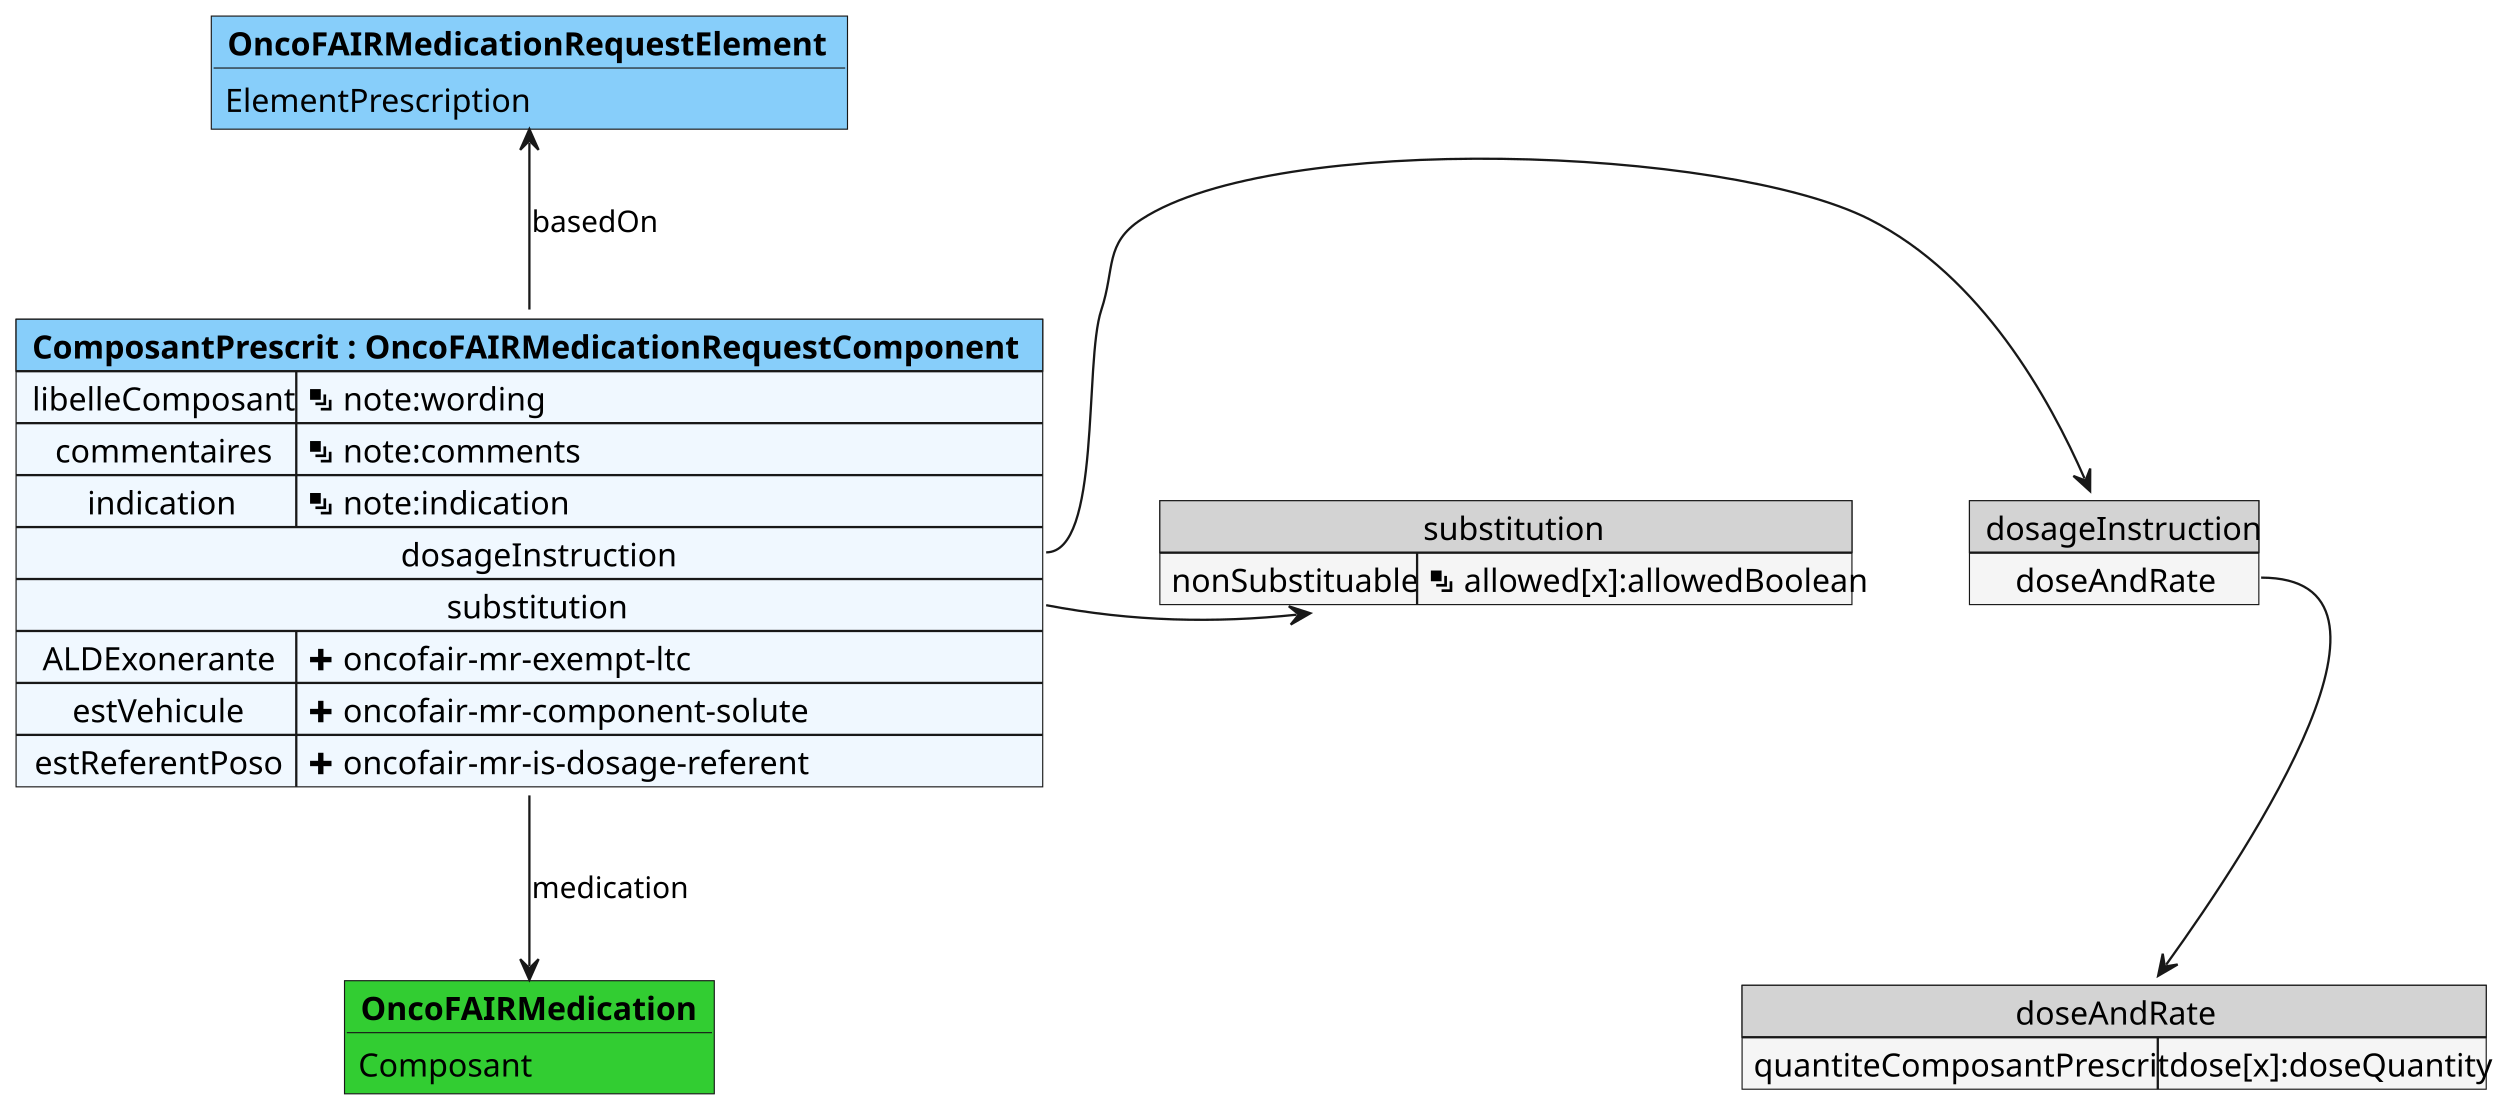
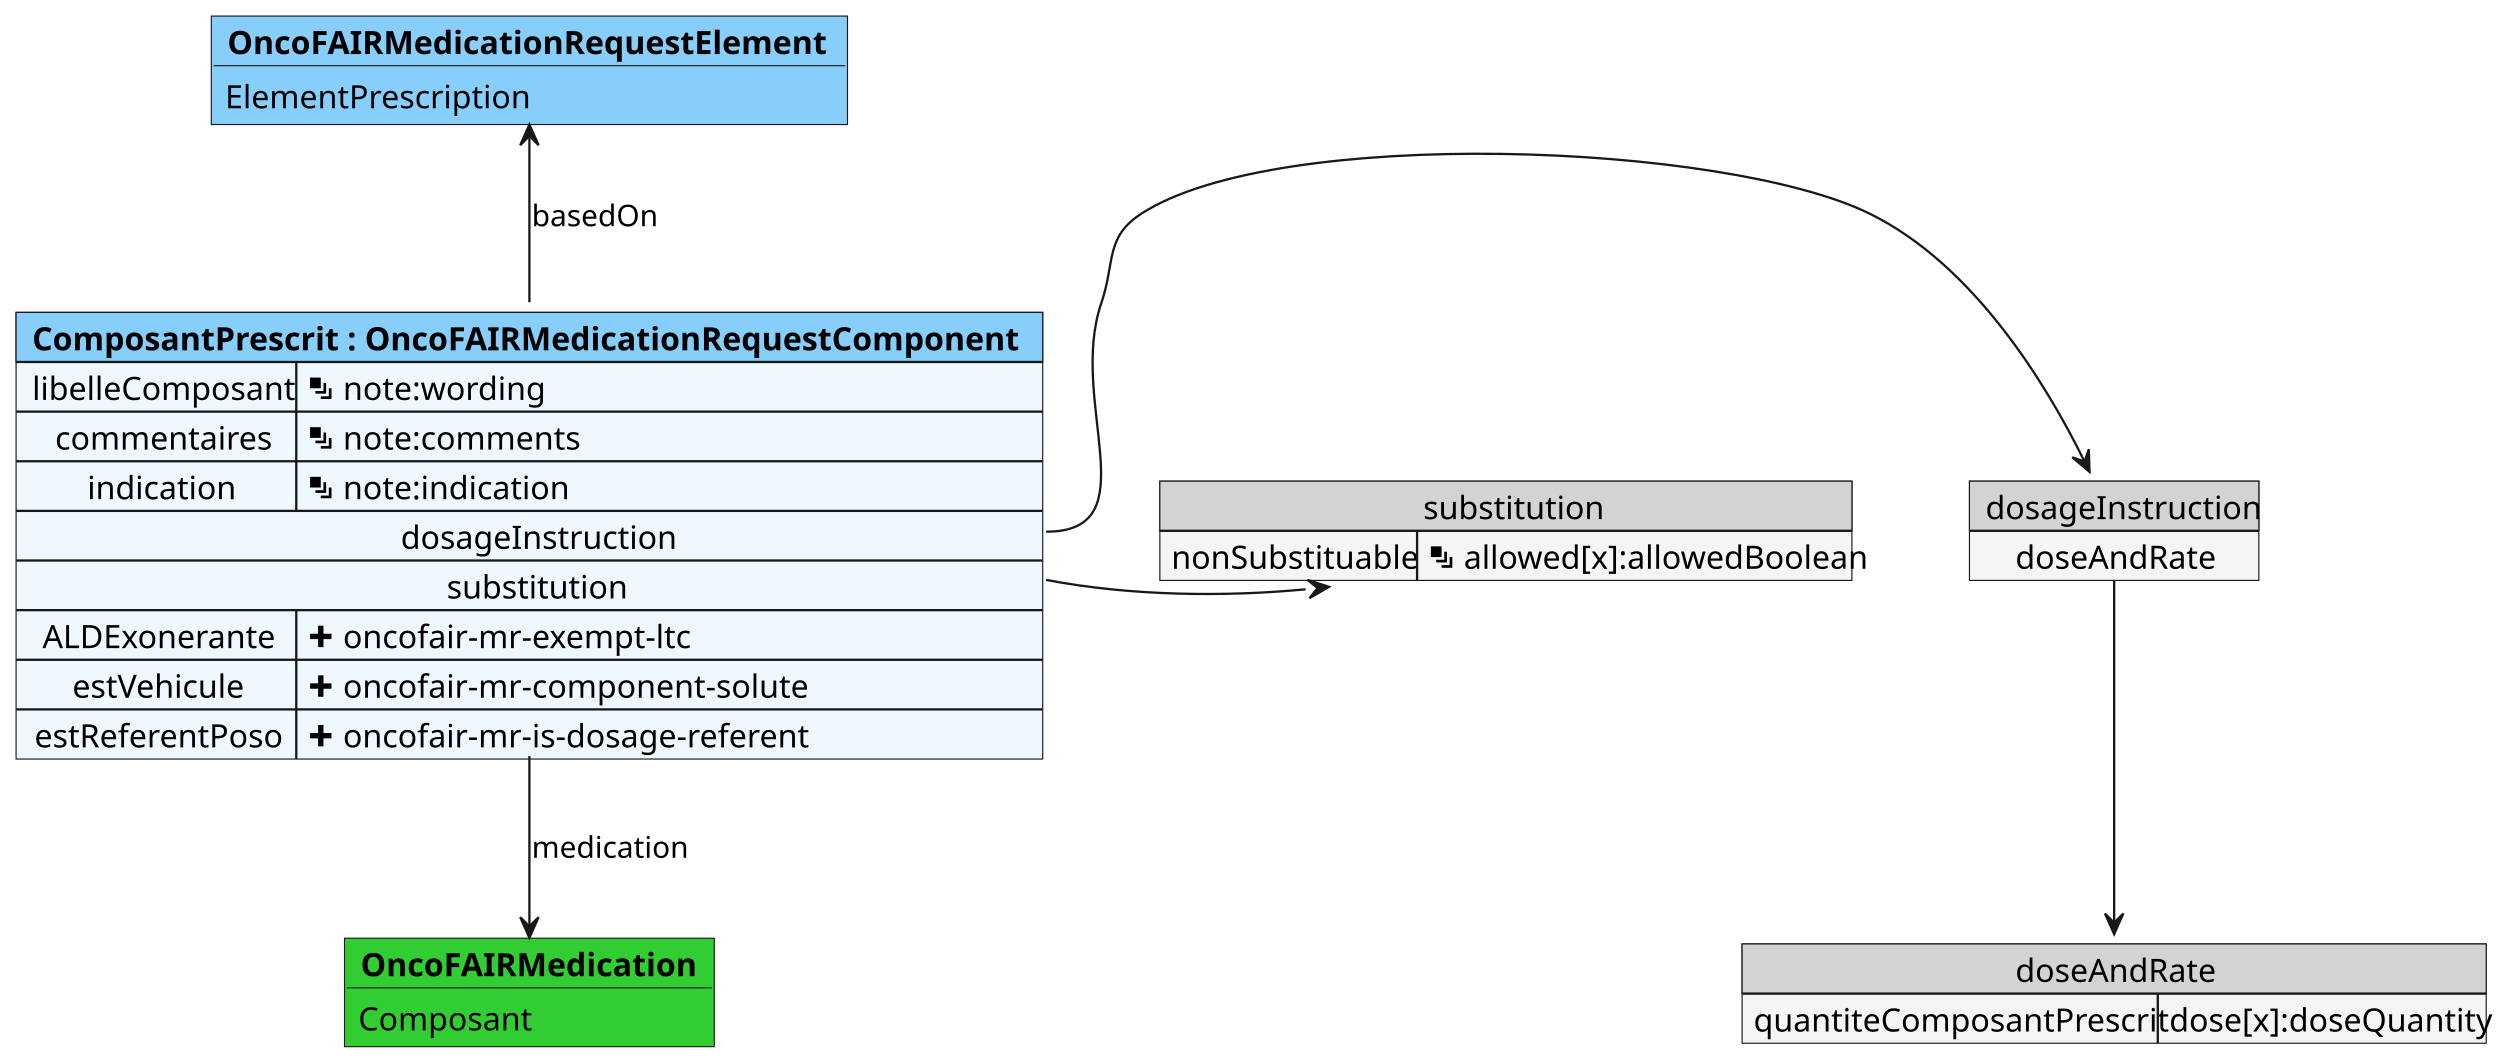
- <svg xmlns="http://www.w3.org/2000/svg" contentStyleType="text/css" height="443.73px" preserveAspectRatio="none" style="width:1000px;height:443px;background:#FFFFFF;" version="1.1" viewBox="0 0 1000 443" width="1000.459px" zoomAndPan="magnify">
+ <svg xmlns="http://www.w3.org/2000/svg" contentStyleType="text/css" height="424.437px" preserveAspectRatio="none" style="width:1000px;height:424px;background:#FFFFFF;" version="1.1" viewBox="0 0 1000 424" width="1000.459px" zoomAndPan="magnify">
  <defs />
  <g>
    <g id="elem_doseAndRate">
-       <rect fill="#F5F5F5" height="41.564" style="stroke:#181818;stroke-width:0.459;" width="297.657" x="696.831" y="394.12" />
-       <rect fill="#D3D3D3" height="20.782" style="stroke:#181818;stroke-width:0.459;" width="297.657" x="696.831" y="394.12" />
-       <text fill="#000000" font-family="sans-serif" font-size="12.862" lengthAdjust="spacing" textLength="79.008" x="806.155" y="409.837">doseAndRate</text>
-       <line style="stroke:#181818;stroke-width:0.919;" x1="696.831" x2="994.488" y1="414.902" y2="414.902" />
-       <text fill="#000000" font-family="sans-serif" font-size="12.862" lengthAdjust="spacing" textLength="157.097" x="701.424" y="430.619">quantiteComposantPrescrit</text>
-       <text fill="#000000" font-family="sans-serif" font-size="12.862" lengthAdjust="spacing" textLength="122.186" x="867.708" y="430.619">dose[x]:doseQuantity</text>
-       <line style="stroke:#181818;stroke-width:0.919;" x1="863.114" x2="863.114" y1="414.902" y2="435.684" />
+       <rect fill="#F5F5F5" height="39.705" style="stroke:#181818;stroke-width:0.459;" width="297.657" x="696.831" y="377.584" />
+       <rect fill="#D3D3D3" height="19.852" style="stroke:#181818;stroke-width:0.459;" width="297.657" x="696.831" y="377.584" />
+       <text fill="#000000" font-family="sans-serif" font-size="12.862" lengthAdjust="spacing" textLength="79.008" x="806.155" y="392.773">doseAndRate</text>
+       <line style="stroke:#181818;stroke-width:0.919;" x1="696.831" x2="994.488" y1="397.436" y2="397.436" />
+       <text fill="#000000" font-family="sans-serif" font-size="12.862" lengthAdjust="spacing" textLength="157.097" x="701.424" y="412.625">quantiteComposantPrescrit</text>
+       <text fill="#000000" font-family="sans-serif" font-size="12.862" lengthAdjust="spacing" textLength="122.186" x="867.708" y="412.625">dose[x]:doseQuantity</text>
+       <line style="stroke:#181818;stroke-width:0.919;" x1="863.114" x2="863.114" y1="397.436" y2="417.289" />
    </g>
    <g id="elem_dosageInstruction">
-       <rect fill="#F5F5F5" height="41.564" style="stroke:#181818;stroke-width:0.459;" width="115.756" x="787.781" y="200.276" />
-       <rect fill="#D3D3D3" height="20.782" style="stroke:#181818;stroke-width:0.459;" width="115.756" x="787.781" y="200.276" />
-       <text fill="#000000" font-family="sans-serif" font-size="12.862" lengthAdjust="spacing" textLength="102.894" x="794.212" y="215.992">dosageInstruction</text>
-       <line style="stroke:#181818;stroke-width:0.919;" x1="787.781" x2="903.537" y1="221.058" y2="221.058" />
-       <text fill="#000000" font-family="sans-serif" font-size="12.862" lengthAdjust="spacing" textLength="79.008" x="806.155" y="236.774">doseAndRate</text>
+       <rect fill="#F5F5F5" height="39.705" style="stroke:#181818;stroke-width:0.459;" width="115.756" x="787.781" y="192.467" />
+       <rect fill="#D3D3D3" height="19.852" style="stroke:#181818;stroke-width:0.459;" width="115.756" x="787.781" y="192.467" />
+       <text fill="#000000" font-family="sans-serif" font-size="12.862" lengthAdjust="spacing" textLength="102.894" x="794.212" y="207.656">dosageInstruction</text>
+       <line style="stroke:#181818;stroke-width:0.919;" x1="787.781" x2="903.537" y1="212.319" y2="212.319" />
+       <text fill="#000000" font-family="sans-serif" font-size="12.862" lengthAdjust="spacing" textLength="79.008" x="806.155" y="227.508">doseAndRate</text>
    </g>
    <g id="elem_substitution">
-       <rect fill="#F5F5F5" height="41.564" style="stroke:#181818;stroke-width:0.459;" width="276.834" x="463.941" y="200.276" />
-       <rect fill="#D3D3D3" height="20.782" style="stroke:#181818;stroke-width:0.459;" width="276.834" x="463.941" y="200.276" />
-       <text fill="#000000" font-family="sans-serif" font-size="12.862" lengthAdjust="spacing" textLength="66.146" x="569.285" y="215.992">substitution</text>
-       <line style="stroke:#181818;stroke-width:0.919;" x1="463.941" x2="740.775" y1="221.058" y2="221.058" />
-       <text fill="#000000" font-family="sans-serif" font-size="12.862" lengthAdjust="spacing" textLength="93.707" x="468.535" y="236.774">nonSubstituable</text>
-       <path d="M572.347,228.212 L572.347,232.499 L576.635,232.499 L576.635,228.212 L572.347,228.212 M577.706,230.356 L577.706,233.571 L574.491,233.571 L574.491,234.643 L578.778,234.643 L578.778,230.356 L577.706,230.356 M579.85,232.499 L579.85,235.715 L576.635,235.715 L576.635,236.787 L580.922,236.787 L580.922,232.499 L579.85,232.499 " fill="#000000" style="stroke:;stroke-width:0.0;stroke-dasharray:;" />
-       <text fill="#000000" font-family="sans-serif" font-size="12.862" lengthAdjust="spacing" textLength="150.666" x="585.515" y="236.774">allowed[x]:allowedBoolean</text>
-       <line style="stroke:#181818;stroke-width:0.919;" x1="566.835" x2="566.835" y1="221.058" y2="241.839" />
+       <rect fill="#F5F5F5" height="39.705" style="stroke:#181818;stroke-width:0.459;" width="276.834" x="463.941" y="192.467" />
+       <rect fill="#D3D3D3" height="19.852" style="stroke:#181818;stroke-width:0.459;" width="276.834" x="463.941" y="192.467" />
+       <text fill="#000000" font-family="sans-serif" font-size="12.862" lengthAdjust="spacing" textLength="66.146" x="569.285" y="207.656">substitution</text>
+       <line style="stroke:#181818;stroke-width:0.919;" x1="463.941" x2="740.775" y1="212.319" y2="212.319" />
+       <text fill="#000000" font-family="sans-serif" font-size="12.862" lengthAdjust="spacing" textLength="93.707" x="468.535" y="227.508">nonSubstituable</text>
+       <path d="M572.347,218.544 L572.347,222.832 L576.635,222.832 L576.635,218.544 L572.347,218.544 M577.706,220.688 L577.706,223.903 L574.491,223.903 L574.491,224.975 L578.778,224.975 L578.778,220.688 L577.706,220.688 M579.85,222.832 L579.85,226.047 L576.635,226.047 L576.635,227.119 L580.922,227.119 L580.922,222.832 L579.85,222.832 " fill="#000000" style="stroke:;stroke-width:0.0;stroke-dasharray:;" />
+       <text fill="#000000" font-family="sans-serif" font-size="12.862" lengthAdjust="spacing" textLength="150.666" x="585.515" y="227.508">allowed[x]:allowedBoolean</text>
+       <line style="stroke:#181818;stroke-width:0.919;" x1="566.835" x2="566.835" y1="212.319" y2="232.172" />
    </g>
    <g id="elem_OncoFAIRMedicationRequestElement">
-       <rect fill="#87CEFA" height="45.239" style="stroke:#181818;stroke-width:0.459;" width="254.479" x="84.52" y="6.431" />
-       <text fill="#000000" font-family="sans-serif" font-size="12.862" font-weight="bold" lengthAdjust="spacing" textLength="241.617" x="90.951" y="22.147">OncoFAIRMedicationRequestElement</text>
-       <line style="stroke:#181818;stroke-width:0.459;" x1="85.439" x2="338.08" y1="27.213" y2="27.213" />
-       <text fill="#000000" font-family="sans-serif" font-size="12.862" lengthAdjust="spacing" textLength="115.756" x="90.032" y="44.767">ElementPrescription</text>
+       <rect fill="#87CEFA" height="43.38" style="stroke:#181818;stroke-width:0.459;" width="254.479" x="84.52" y="6.431" />
+       <text fill="#000000" font-family="sans-serif" font-size="12.862" font-weight="bold" lengthAdjust="spacing" textLength="241.617" x="90.951" y="21.62">OncoFAIRMedicationRequestElement</text>
+       <line style="stroke:#181818;stroke-width:0.459;" x1="85.439" x2="338.08" y1="26.283" y2="26.283" />
+       <text fill="#000000" font-family="sans-serif" font-size="12.862" lengthAdjust="spacing" textLength="115.756" x="90.032" y="43.31">ElementPrescription</text>
    </g>
    <g id="elem_OncoFAIRMedication">
-       <rect fill="#32CD32" height="45.239" style="stroke:#181818;stroke-width:0.459;" width="147.91" x="137.804" y="392.283" />
-       <text fill="#000000" font-family="sans-serif" font-size="12.862" font-weight="bold" lengthAdjust="spacing" textLength="135.048" x="144.235" y="408">OncoFAIRMedication</text>
-       <line style="stroke:#181818;stroke-width:0.459;" x1="138.723" x2="284.796" y1="413.065" y2="413.065" />
-       <text fill="#000000" font-family="sans-serif" font-size="12.862" lengthAdjust="spacing" textLength="66.146" x="143.316" y="430.619">Composant</text>
+       <rect fill="#32CD32" height="43.38" style="stroke:#181818;stroke-width:0.459;" width="147.91" x="137.804" y="375.287" />
+       <text fill="#000000" font-family="sans-serif" font-size="12.862" font-weight="bold" lengthAdjust="spacing" textLength="135.048" x="144.235" y="390.476">OncoFAIRMedication</text>
+       <line style="stroke:#181818;stroke-width:0.459;" x1="138.723" x2="284.796" y1="395.139" y2="395.139" />
+       <text fill="#000000" font-family="sans-serif" font-size="12.862" lengthAdjust="spacing" textLength="66.146" x="143.316" y="412.166">Composant</text>
    </g>
    <g id="elem_ComposantPrescrit">
-       <rect fill="#F0F8FF" height="187.037" style="stroke:#181818;stroke-width:0.459;" width="410.657" x="6.431" y="127.699" />
-       <rect fill="#87CEFA" height="20.782" style="stroke:#181818;stroke-width:0.459;" width="410.657" x="6.431" y="127.699" />
-       <text fill="#000000" font-family="sans-serif" font-size="12.862" font-weight="bold" lengthAdjust="spacing" textLength="397.795" x="12.862" y="143.415">ComposantPrescrit : OncoFAIRMedicationRequestComponent</text>
-       <line style="stroke:#181818;stroke-width:0.919;" x1="6.431" x2="417.088" y1="148.481" y2="148.481" />
-       <text fill="#000000" font-family="sans-serif" font-size="12.862" lengthAdjust="spacing" textLength="99.219" x="12.862" y="164.197">libelleComposant</text>
-       <path d="M124.024,155.635 L124.024,159.922 L128.311,159.922 L128.311,155.635 L124.024,155.635 M129.383,157.779 L129.383,160.994 L126.168,160.994 L126.168,162.066 L130.455,162.066 L130.455,157.779 L129.383,157.779 M131.527,159.922 L131.527,163.138 L128.311,163.138 L128.311,164.21 L132.598,164.21 L132.598,159.922 L131.527,159.922 " fill="#000000" style="stroke:;stroke-width:0.0;stroke-dasharray:;" />
-       <text fill="#000000" font-family="sans-serif" font-size="12.862" lengthAdjust="spacing" textLength="74.414" x="137.192" y="164.197">note:wording</text>
-       <line style="stroke:#181818;stroke-width:0.919;" x1="118.512" x2="118.512" y1="148.481" y2="169.262" />
-       <line style="stroke:#181818;stroke-width:0.919;" x1="6.431" x2="417.088" y1="169.262" y2="169.262" />
-       <text fill="#000000" font-family="sans-serif" font-size="12.862" lengthAdjust="spacing" textLength="80.845" x="22.049" y="184.979">commentaires</text>
-       <path d="M124.024,176.417 L124.024,180.704 L128.311,180.704 L128.311,176.417 L124.024,176.417 M129.383,178.561 L129.383,181.776 L126.168,181.776 L126.168,182.848 L130.455,182.848 L130.455,178.561 L129.383,178.561 M131.527,180.704 L131.527,183.92 L128.311,183.92 L128.311,184.992 L132.598,184.992 L132.598,180.704 L131.527,180.704 " fill="#000000" style="stroke:;stroke-width:0.0;stroke-dasharray:;" />
-       <text fill="#000000" font-family="sans-serif" font-size="12.862" lengthAdjust="spacing" textLength="88.195" x="137.192" y="184.979">note:comments</text>
-       <line style="stroke:#181818;stroke-width:0.919;" x1="118.512" x2="118.512" y1="169.262" y2="190.044" />
-       <line style="stroke:#181818;stroke-width:0.919;" x1="6.431" x2="417.088" y1="190.044" y2="190.044" />
-       <text fill="#000000" font-family="sans-serif" font-size="12.862" lengthAdjust="spacing" textLength="55.122" x="34.91" y="205.761">indication</text>
-       <path d="M124.024,197.199 L124.024,201.486 L128.311,201.486 L128.311,197.199 L124.024,197.199 M129.383,199.343 L129.383,202.558 L126.168,202.558 L126.168,203.63 L130.455,203.63 L130.455,199.343 L129.383,199.343 M131.527,201.486 L131.527,204.702 L128.311,204.702 L128.311,205.773 L132.598,205.773 L132.598,201.486 L131.527,201.486 " fill="#000000" style="stroke:;stroke-width:0.0;stroke-dasharray:;" />
-       <text fill="#000000" font-family="sans-serif" font-size="12.862" lengthAdjust="spacing" textLength="84.52" x="137.192" y="205.761">note:indication</text>
-       <line style="stroke:#181818;stroke-width:0.919;" x1="118.512" x2="118.512" y1="190.044" y2="210.826" />
-       <line style="stroke:#181818;stroke-width:0.919;" x1="6.431" x2="417.088" y1="210.826" y2="210.826" />
-       <text fill="#000000" font-family="sans-serif" font-size="12.862" lengthAdjust="spacing" textLength="102.894" x="160.312" y="226.543">dosageInstruction</text>
-       <line style="stroke:#181818;stroke-width:0.919;" x1="6.431" x2="417.088" y1="231.608" y2="231.608" />
-       <text fill="#000000" font-family="sans-serif" font-size="12.862" lengthAdjust="spacing" textLength="66.146" x="178.686" y="247.325">substitution</text>
-       <line style="stroke:#181818;stroke-width:0.919;" x1="6.431" x2="417.088" y1="252.39" y2="252.39" />
-       <text fill="#000000" font-family="sans-serif" font-size="12.862" lengthAdjust="spacing" textLength="90.951" x="16.996" y="268.107">ALDExonerante</text>
-       <path d="M127.239,259.545 L127.239,262.76 L124.024,262.76 L124.024,264.904 L127.239,264.904 L127.239,268.119 L129.383,268.119 L129.383,264.904 L132.598,264.904 L132.598,262.76 L129.383,262.76 L129.383,259.545 L127.239,259.545 " fill="#000000" style="stroke:;stroke-width:0.0;stroke-dasharray:;" />
-       <text fill="#000000" font-family="sans-serif" font-size="12.862" lengthAdjust="spacing" textLength="129.536" x="137.192" y="268.107">oncofair-mr-exempt-ltc</text>
-       <line style="stroke:#181818;stroke-width:0.919;" x1="118.512" x2="118.512" y1="252.39" y2="273.172" />
-       <line style="stroke:#181818;stroke-width:0.919;" x1="6.431" x2="417.088" y1="273.172" y2="273.172" />
-       <text fill="#000000" font-family="sans-serif" font-size="12.862" lengthAdjust="spacing" textLength="67.065" x="28.939" y="288.889">estVehicule</text>
-       <path d="M127.239,280.327 L127.239,283.542 L124.024,283.542 L124.024,285.686 L127.239,285.686 L127.239,288.901 L129.383,288.901 L129.383,285.686 L132.598,285.686 L132.598,283.542 L129.383,283.542 L129.383,280.327 L127.239,280.327 " fill="#000000" style="stroke:;stroke-width:0.0;stroke-dasharray:;" />
-       <text fill="#000000" font-family="sans-serif" font-size="12.862" lengthAdjust="spacing" textLength="174.552" x="137.192" y="288.889">oncofair-mr-component-solute</text>
-       <line style="stroke:#181818;stroke-width:0.919;" x1="118.512" x2="118.512" y1="273.172" y2="293.954" />
-       <line style="stroke:#181818;stroke-width:0.919;" x1="6.431" x2="417.088" y1="293.954" y2="293.954" />
-       <text fill="#000000" font-family="sans-serif" font-size="12.862" lengthAdjust="spacing" textLength="97.382" x="13.78" y="309.67">estReferentPoso</text>
-       <path d="M127.239,301.108 L127.239,304.324 L124.024,304.324 L124.024,306.467 L127.239,306.467 L127.239,309.683 L129.383,309.683 L129.383,306.467 L132.598,306.467 L132.598,304.324 L129.383,304.324 L129.383,301.108 L127.239,301.108 " fill="#000000" style="stroke:;stroke-width:0.0;stroke-dasharray:;" />
-       <text fill="#000000" font-family="sans-serif" font-size="12.862" lengthAdjust="spacing" textLength="178.227" x="137.192" y="309.67">oncofair-mr-is-dosage-referent</text>
-       <line style="stroke:#181818;stroke-width:0.919;" x1="118.512" x2="118.512" y1="293.954" y2="314.736" />
+       <rect fill="#F0F8FF" height="178.672" style="stroke:#181818;stroke-width:0.459;" width="410.657" x="6.431" y="124.943" />
+       <rect fill="#87CEFA" height="19.852" style="stroke:#181818;stroke-width:0.459;" width="410.657" x="6.431" y="124.943" />
+       <text fill="#000000" font-family="sans-serif" font-size="12.862" font-weight="bold" lengthAdjust="spacing" textLength="397.795" x="12.862" y="140.132">ComposantPrescrit : OncoFAIRMedicationRequestComponent</text>
+       <line style="stroke:#181818;stroke-width:0.919;" x1="6.431" x2="417.088" y1="144.795" y2="144.795" />
+       <text fill="#000000" font-family="sans-serif" font-size="12.862" lengthAdjust="spacing" textLength="99.219" x="12.862" y="159.984">libelleComposant</text>
+       <path d="M124.024,151.02 L124.024,155.307 L128.311,155.307 L128.311,151.02 L124.024,151.02 M129.383,153.164 L129.383,156.379 L126.168,156.379 L126.168,157.451 L130.455,157.451 L130.455,153.164 L129.383,153.164 M131.527,155.307 L131.527,158.523 L128.311,158.523 L128.311,159.595 L132.598,159.595 L132.598,155.307 L131.527,155.307 " fill="#000000" style="stroke:;stroke-width:0.0;stroke-dasharray:;" />
+       <text fill="#000000" font-family="sans-serif" font-size="12.862" lengthAdjust="spacing" textLength="74.414" x="137.192" y="159.984">note:wording</text>
+       <line style="stroke:#181818;stroke-width:0.919;" x1="118.512" x2="118.512" y1="144.795" y2="164.648" />
+       <line style="stroke:#181818;stroke-width:0.919;" x1="6.431" x2="417.088" y1="164.648" y2="164.648" />
+       <text fill="#000000" font-family="sans-serif" font-size="12.862" lengthAdjust="spacing" textLength="80.845" x="22.049" y="179.836">commentaires</text>
+       <path d="M124.024,170.873 L124.024,175.16 L128.311,175.16 L128.311,170.873 L124.024,170.873 M129.383,173.016 L129.383,176.232 L126.168,176.232 L126.168,177.303 L130.455,177.303 L130.455,173.016 L129.383,173.016 M131.527,175.16 L131.527,178.375 L128.311,178.375 L128.311,179.447 L132.598,179.447 L132.598,175.16 L131.527,175.16 " fill="#000000" style="stroke:;stroke-width:0.0;stroke-dasharray:;" />
+       <text fill="#000000" font-family="sans-serif" font-size="12.862" lengthAdjust="spacing" textLength="88.195" x="137.192" y="179.836">note:comments</text>
+       <line style="stroke:#181818;stroke-width:0.919;" x1="118.512" x2="118.512" y1="164.648" y2="184.5" />
+       <line style="stroke:#181818;stroke-width:0.919;" x1="6.431" x2="417.088" y1="184.5" y2="184.5" />
+       <text fill="#000000" font-family="sans-serif" font-size="12.862" lengthAdjust="spacing" textLength="55.122" x="34.91" y="199.689">indication</text>
+       <path d="M124.024,190.725 L124.024,195.012 L128.311,195.012 L128.311,190.725 L124.024,190.725 M129.383,192.869 L129.383,196.084 L126.168,196.084 L126.168,197.156 L130.455,197.156 L130.455,192.869 L129.383,192.869 M131.527,195.012 L131.527,198.228 L128.311,198.228 L128.311,199.299 L132.598,199.299 L132.598,195.012 L131.527,195.012 " fill="#000000" style="stroke:;stroke-width:0.0;stroke-dasharray:;" />
+       <text fill="#000000" font-family="sans-serif" font-size="12.862" lengthAdjust="spacing" textLength="84.52" x="137.192" y="199.689">note:indication</text>
+       <line style="stroke:#181818;stroke-width:0.919;" x1="118.512" x2="118.512" y1="184.5" y2="204.352" />
+       <line style="stroke:#181818;stroke-width:0.919;" x1="6.431" x2="417.088" y1="204.352" y2="204.352" />
+       <text fill="#000000" font-family="sans-serif" font-size="12.862" lengthAdjust="spacing" textLength="102.894" x="160.312" y="219.541">dosageInstruction</text>
+       <line style="stroke:#181818;stroke-width:0.919;" x1="6.431" x2="417.088" y1="224.205" y2="224.205" />
+       <text fill="#000000" font-family="sans-serif" font-size="12.862" lengthAdjust="spacing" textLength="66.146" x="178.686" y="239.394">substitution</text>
+       <line style="stroke:#181818;stroke-width:0.919;" x1="6.431" x2="417.088" y1="244.057" y2="244.057" />
+       <text fill="#000000" font-family="sans-serif" font-size="12.862" lengthAdjust="spacing" textLength="90.951" x="16.996" y="259.246">ALDExonerante</text>
+       <path d="M127.239,250.282 L127.239,253.498 L124.024,253.498 L124.024,255.641 L127.239,255.641 L127.239,258.857 L129.383,258.857 L129.383,255.641 L132.598,255.641 L132.598,253.498 L129.383,253.498 L129.383,250.282 L127.239,250.282 " fill="#000000" style="stroke:;stroke-width:0.0;stroke-dasharray:;" />
+       <text fill="#000000" font-family="sans-serif" font-size="12.862" lengthAdjust="spacing" textLength="129.536" x="137.192" y="259.246">oncofair-mr-exempt-ltc</text>
+       <line style="stroke:#181818;stroke-width:0.919;" x1="118.512" x2="118.512" y1="244.057" y2="263.91" />
+       <line style="stroke:#181818;stroke-width:0.919;" x1="6.431" x2="417.088" y1="263.91" y2="263.91" />
+       <text fill="#000000" font-family="sans-serif" font-size="12.862" lengthAdjust="spacing" textLength="67.065" x="28.939" y="279.099">estVehicule</text>
+       <path d="M127.239,270.135 L127.239,273.35 L124.024,273.35 L124.024,275.494 L127.239,275.494 L127.239,278.709 L129.383,278.709 L129.383,275.494 L132.598,275.494 L132.598,273.35 L129.383,273.35 L129.383,270.135 L127.239,270.135 " fill="#000000" style="stroke:;stroke-width:0.0;stroke-dasharray:;" />
+       <text fill="#000000" font-family="sans-serif" font-size="12.862" lengthAdjust="spacing" textLength="174.552" x="137.192" y="279.099">oncofair-mr-component-solute</text>
+       <line style="stroke:#181818;stroke-width:0.919;" x1="118.512" x2="118.512" y1="263.91" y2="283.762" />
+       <line style="stroke:#181818;stroke-width:0.919;" x1="6.431" x2="417.088" y1="283.762" y2="283.762" />
+       <text fill="#000000" font-family="sans-serif" font-size="12.862" lengthAdjust="spacing" textLength="97.382" x="13.78" y="298.951">estReferentPoso</text>
+       <path d="M127.239,289.987 L127.239,293.203 L124.024,293.203 L124.024,295.346 L127.239,295.346 L127.239,298.562 L129.383,298.562 L129.383,295.346 L132.598,295.346 L132.598,293.203 L129.383,293.203 L129.383,289.987 L127.239,289.987 " fill="#000000" style="stroke:;stroke-width:0.0;stroke-dasharray:;" />
+       <text fill="#000000" font-family="sans-serif" font-size="12.862" lengthAdjust="spacing" textLength="178.227" x="137.192" y="298.951">oncofair-mr-is-dosage-referent</text>
+       <line style="stroke:#181818;stroke-width:0.919;" x1="118.512" x2="118.512" y1="283.762" y2="303.615" />
    </g>
    <g id="link_dosageInstruction_doseAndRate">
-       <path d="M904.456,231.052 C970.639,231.052 902.056,336.493 866.466,385.873 " fill="none" id="dosageInstruction-to-doseAndRate" style="stroke:#181818;stroke-width:0.919;" />
-       <polygon fill="#181818" points="863.243,390.344,871.059,385.786,865.929,386.618,865.096,381.488,863.243,390.344" style="stroke:#181818;stroke-width:0.919;" />
+       <path d="M845.659,231.971 C845.659,280.276 845.659,336.573 845.659,369.058 " fill="none" id="dosageInstruction-to-doseAndRate" style="stroke:#181818;stroke-width:0.919;" />
+       <polygon fill="#181818" points="845.659,373.679,849.334,365.411,845.659,369.086,841.984,365.411,845.659,373.679" style="stroke:#181818;stroke-width:0.919;" />
    </g>
    <g id="link_ComposantPrescrit_dosageInstruction">
-       <path d="M418.466,220.946 C440.551,220.946 433.56,144.988 440.514,124.024 C446.073,107.285 441.81,97.354 456.592,87.735 C510.831,52.439 690.078,58.502 747.818,87.735 C792.751,110.482 819.839,159.603 833.831,191.417 " fill="none" id="ComposantPrescrit-to-dosageInstruction" style="stroke:#181818;stroke-width:0.919;" />
-       <polygon fill="#181818" points="836.05,196.463,836.085,187.415,834.2,192.258,829.357,190.374,836.05,196.463" style="stroke:#181818;stroke-width:0.919;" />
+       <path d="M418.466,212.678 C460.257,212.678 427,160.818 440.514,121.268 C446.155,104.75 441.938,94.92 456.592,85.439 C510.923,50.271 689.711,56.95 747.818,85.439 C789.6,105.926 818.631,153.799 833.689,184.382 " fill="none" id="ComposantPrescrit-to-dosageInstruction" style="stroke:#181818;stroke-width:0.919;" />
+       <polygon fill="#181818" points="835.811,188.755,835.515,179.712,833.809,184.621,828.9,182.915,835.811,188.755" style="stroke:#181818;stroke-width:0.919;" />
    </g>
    <g id="link_ComposantPrescrit_substitution">
-       <path d="M418.466,242.076 C453.293,248.728 486.121,249.284 518.643,245.875 " fill="none" id="ComposantPrescrit-to-substitution" style="stroke:#181818;stroke-width:0.919;" />
-       <polygon fill="#181818" points="524.125,245.301,515.519,242.508,519.557,245.78,516.285,249.817,524.125,245.301" style="stroke:#181818;stroke-width:0.919;" />
+       <path d="M418.466,231.971 C452.614,238.493 490.142,238.769 522.26,235.728 " fill="none" id="ComposantPrescrit-to-substitution" style="stroke:#181818;stroke-width:0.919;" />
+       <polygon fill="#181818" points="531.603,234.736,522.993,231.956,527.035,235.221,523.77,239.264,531.603,234.736" style="stroke:#181818;stroke-width:0.919;" />
    </g>
    <g id="link_OncoFAIRMedicationRequestElement_ComposantPrescrit">
-       <path codeLine="33" d="M211.759,57.189 C211.759,75.232 211.759,96.711 211.759,123.813 " fill="none" id="OncoFAIRMedicationRequestElement-backto-ComposantPrescrit" style="stroke:#181818;stroke-width:0.919;" />
-       <polygon fill="#181818" points="211.759,51.677,208.084,59.945,211.759,56.27,215.434,59.945,211.759,51.677" style="stroke:#181818;stroke-width:0.919;" />
-       <text fill="#000000" font-family="sans-serif" font-size="11.943" lengthAdjust="spacing" textLength="47.772" x="212.678" y="92.814">basedOn</text>
+       <path codeLine="35" d="M211.759,54.571 C211.759,72.136 211.759,96.573 211.759,120.909 " fill="none" id="OncoFAIRMedicationRequestElement-backto-ComposantPrescrit" style="stroke:#181818;stroke-width:0.919;" />
+       <polygon fill="#181818" points="211.759,49.803,208.084,58.071,211.759,54.396,215.434,58.071,211.759,49.803" style="stroke:#181818;stroke-width:0.919;" />
+       <text fill="#000000" font-family="sans-serif" font-size="11.943" lengthAdjust="spacing" textLength="47.772" x="212.678" y="90.487">basedOn</text>
    </g>
    <g id="link_ComposantPrescrit_OncoFAIRMedication">
-       <path codeLine="34" d="M211.759,318.153 C211.759,345.843 211.759,368.002 211.759,386.413 " fill="none" id="ComposantPrescrit-to-OncoFAIRMedication" style="stroke:#181818;stroke-width:0.919;" />
-       <polygon fill="#181818" points="211.759,391.925,215.434,383.656,211.759,387.331,208.084,383.656,211.759,391.925" style="stroke:#181818;stroke-width:0.919;" />
-       <text fill="#000000" font-family="sans-serif" font-size="11.943" lengthAdjust="spacing" textLength="57.878" x="212.678" y="359.236">medication</text>
+       <path codeLine="36" d="M211.759,302.435 C211.759,327.313 211.759,352.366 211.759,370.271 " fill="none" id="ComposantPrescrit-to-OncoFAIRMedication" style="stroke:#181818;stroke-width:0.919;" />
+       <polygon fill="#181818" points="211.759,375.131,215.434,366.863,211.759,370.537,208.084,366.863,211.759,375.131" style="stroke:#181818;stroke-width:0.919;" />
+       <text fill="#000000" font-family="sans-serif" font-size="11.943" lengthAdjust="spacing" textLength="57.878" x="212.678" y="343.128">medication</text>
    </g>
  </g>
</svg>
